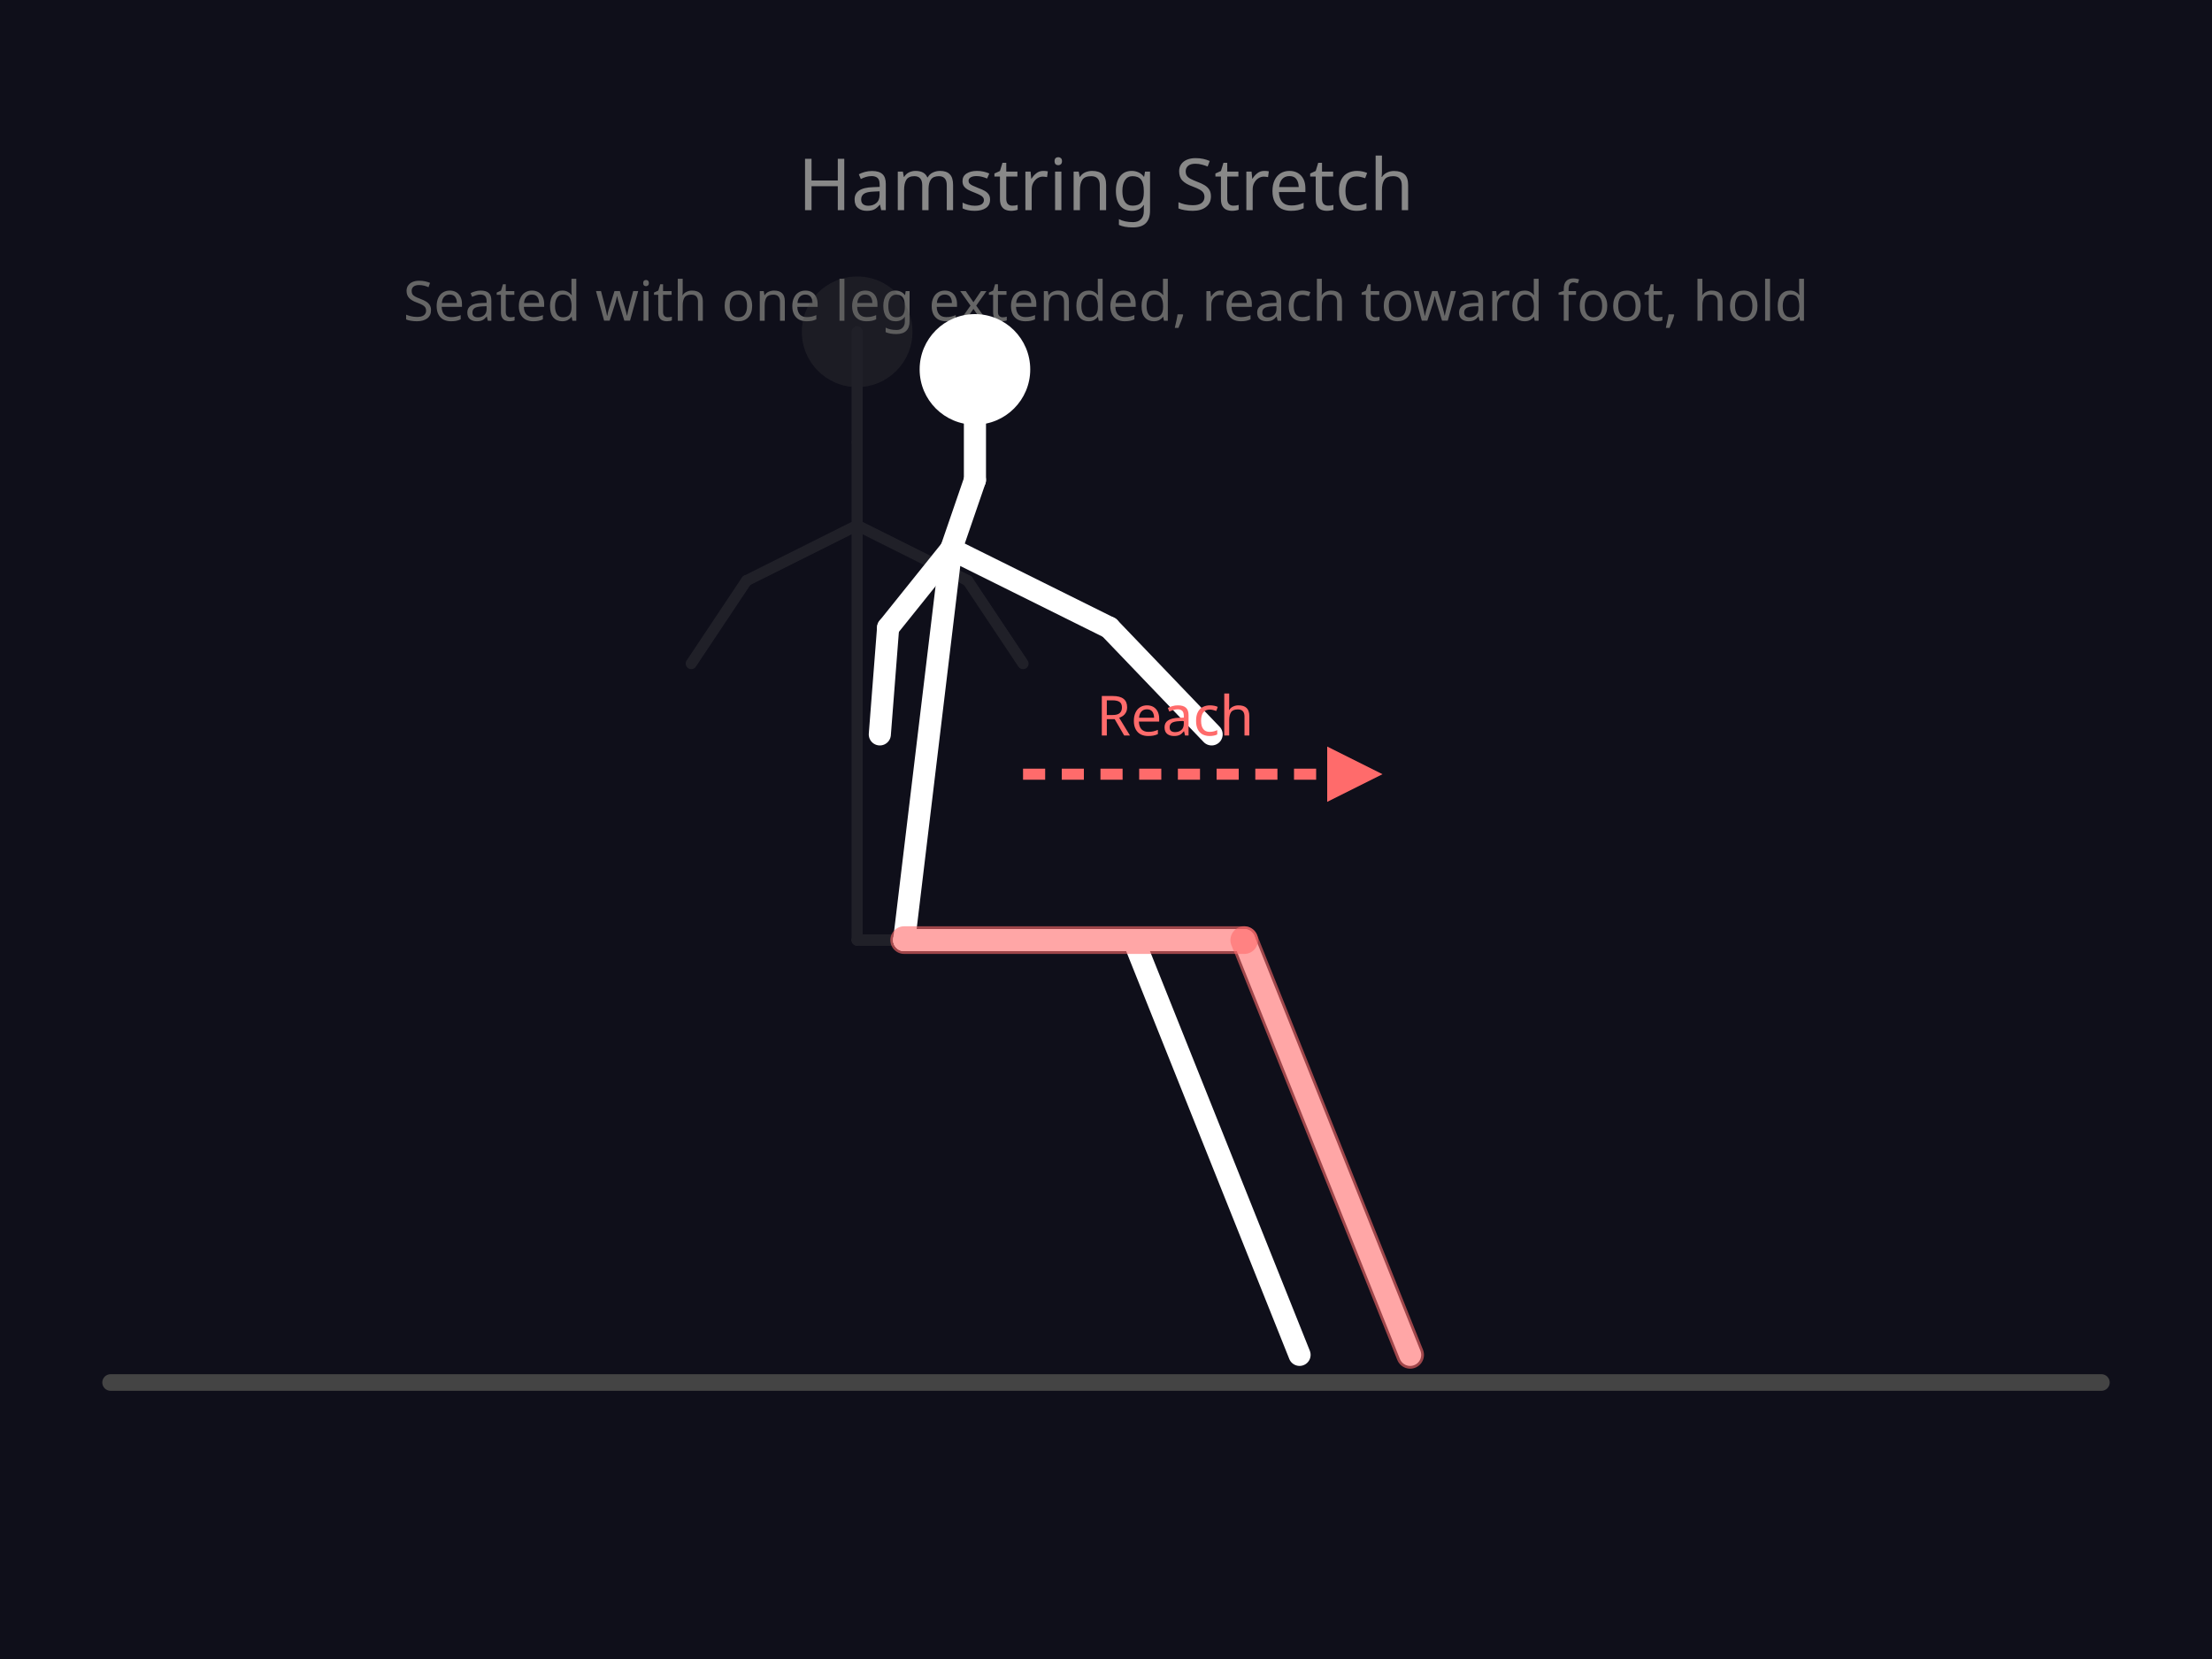
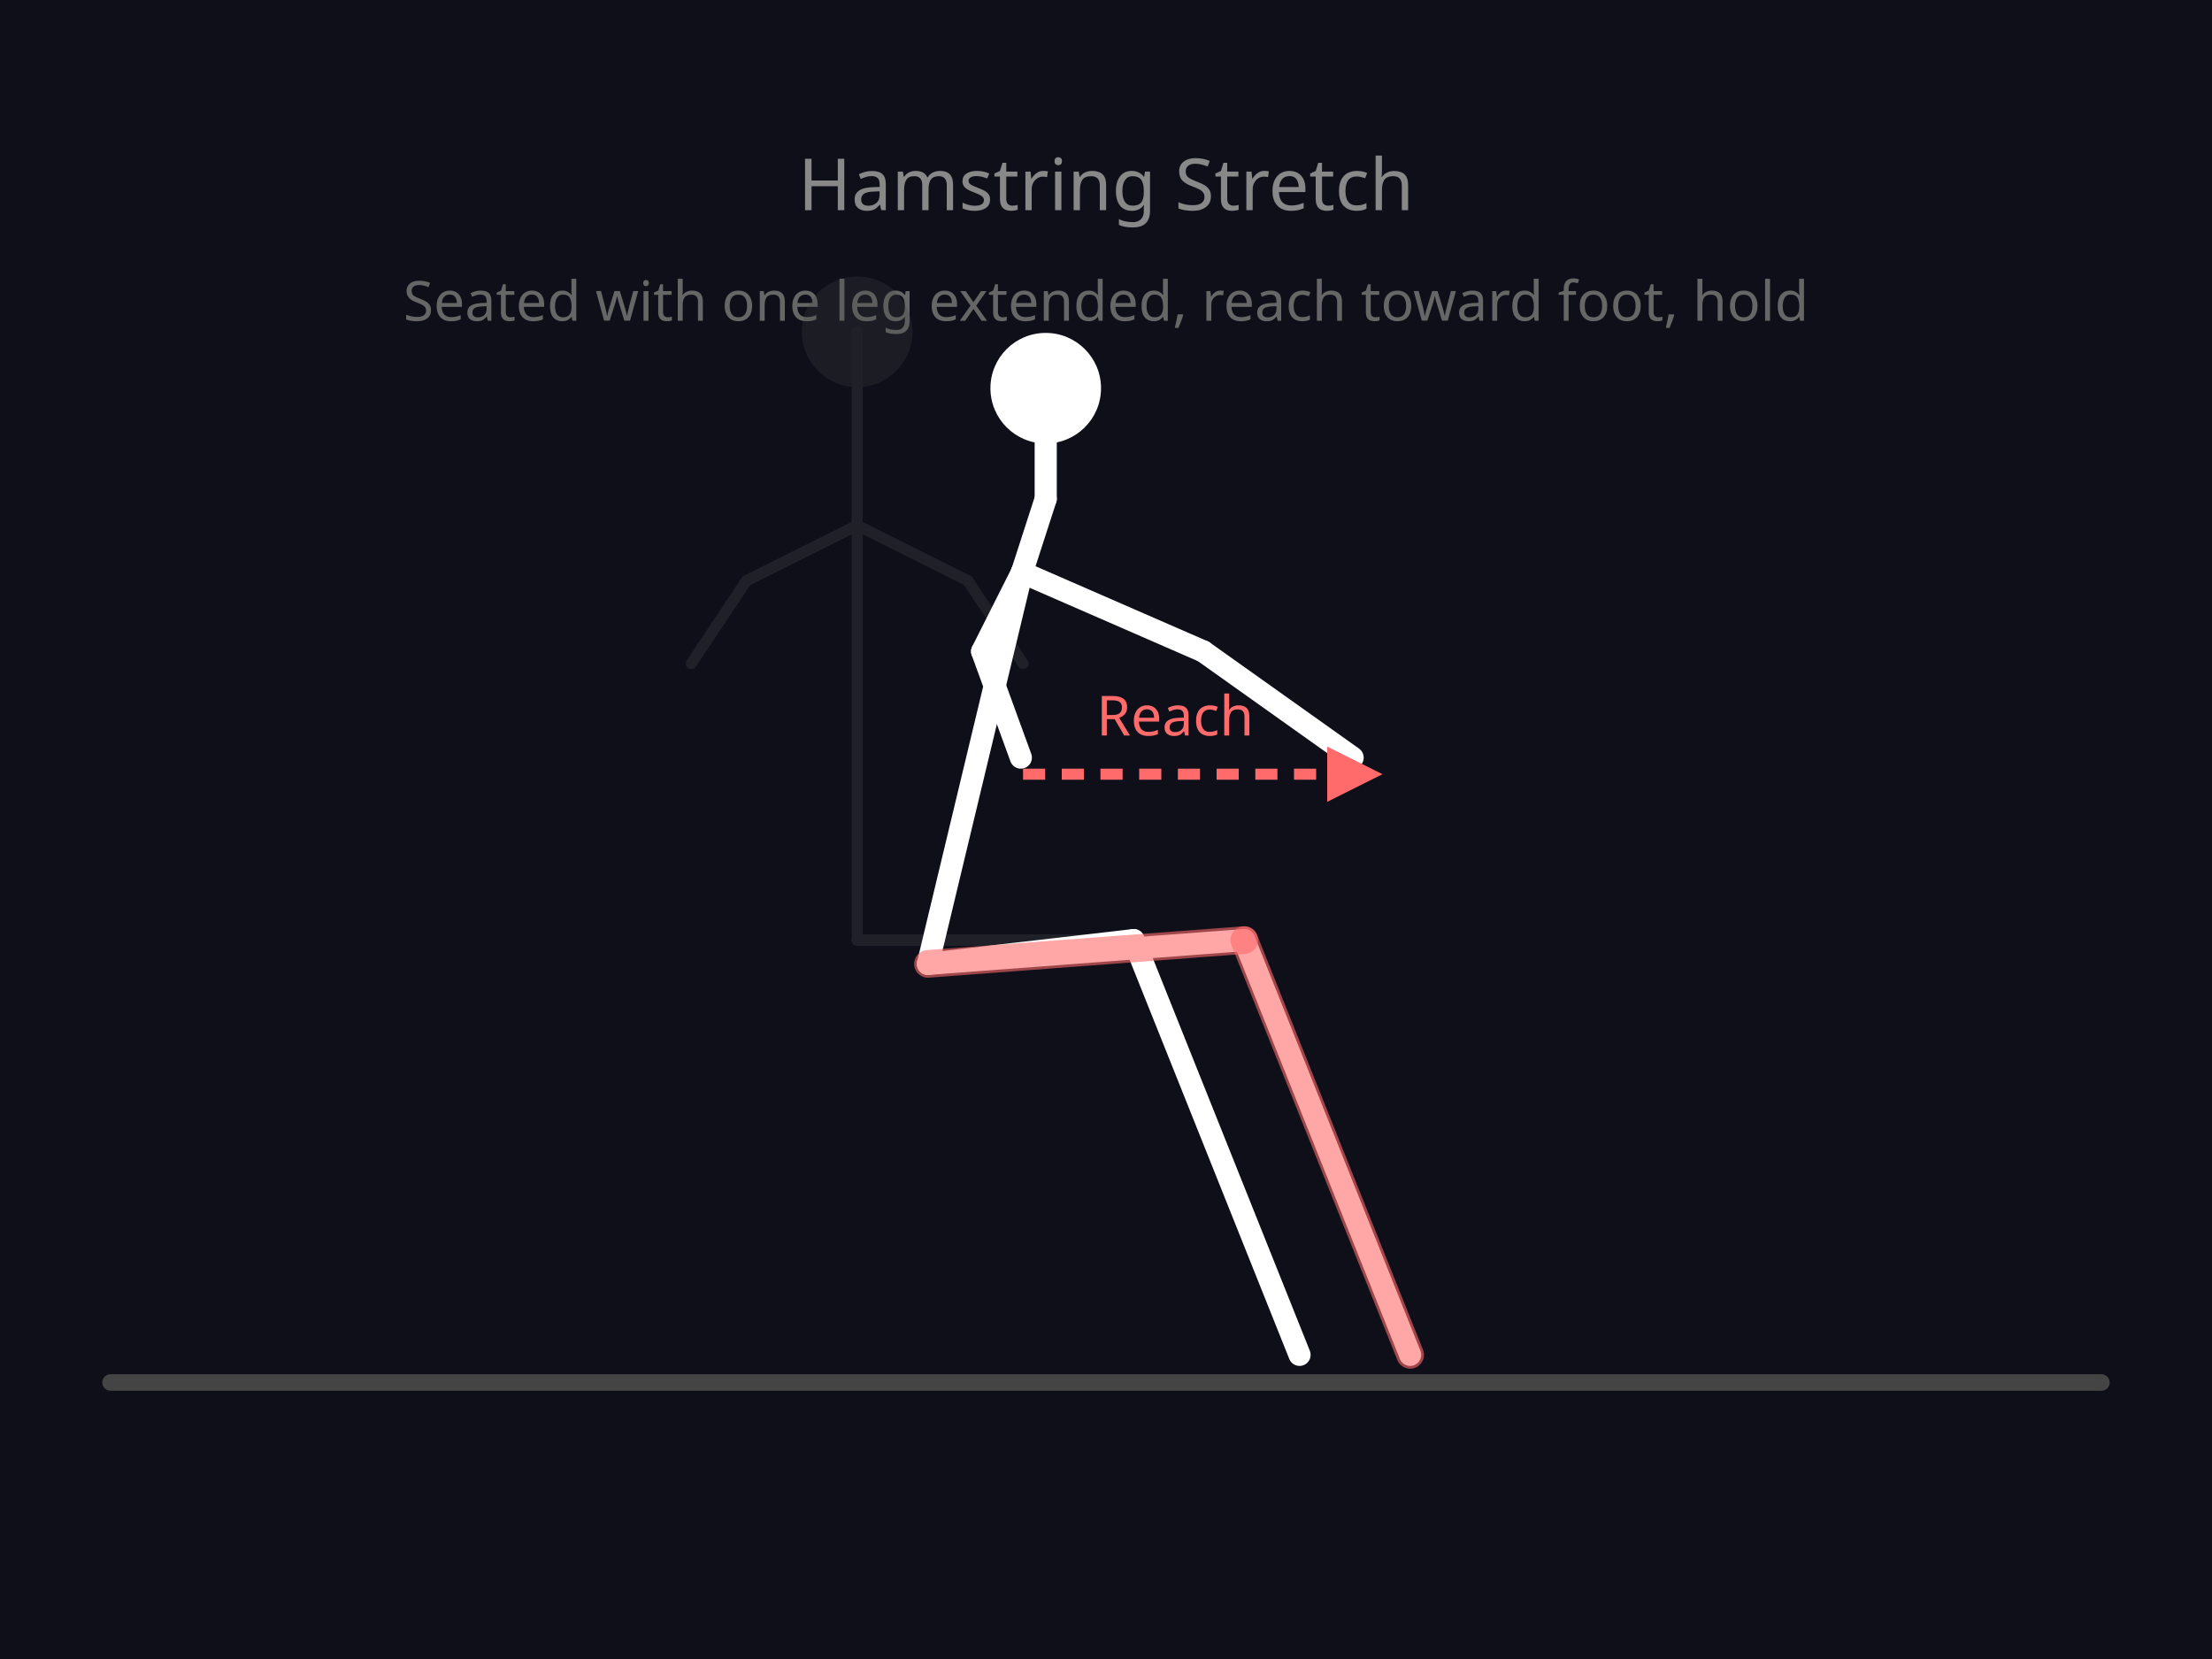
<svg xmlns="http://www.w3.org/2000/svg" viewBox="0 0 400 300">
  <rect width="400" height="300" fill="#0f0f1a" />
  <line x1="20" y1="250" x2="380" y2="250" stroke="#444" stroke-width="3" stroke-linecap="round" />
  <text x="200" y="38" fill="#888" font-size="13" font-family="sans-serif" text-anchor="middle">Hamstring Stretch</text>
  <text x="200" y="58" fill="#666" font-size="10" font-family="sans-serif" text-anchor="middle">Seated with one leg extended, reach toward foot, hold</text>
  <g stroke="#555" stroke-width="2" fill="none" stroke-linecap="round" stroke-linejoin="round" opacity="0.25">
    <circle cx="155" cy="60" r="10" fill="#444" stroke="none" />
    <line x1="155" y1="60" x2="155" y2="80" />
    <line x1="155" y1="80" x2="155" y2="95" />
    <line x1="155" y1="95" x2="155" y2="170" />
    <line x1="155" y1="95" x2="135" y2="105" />
    <line x1="135" y1="105" x2="125" y2="120" />
    <line x1="155" y1="95" x2="175" y2="105" />
    <line x1="175" y1="105" x2="185" y2="120" />
    <line x1="155" y1="170" x2="225" y2="170" />
    <line x1="225" y1="170" x2="255" y2="245" />
    <line x1="155" y1="170" x2="205" y2="170" />
    <line x1="205" y1="170" x2="235" y2="245" />
  </g>
  <g stroke="#FFF" stroke-width="4" fill="none" stroke-linecap="round" stroke-linejoin="round">
-     <circle cx="176.3" cy="66.8" r="10" fill="#FFF" stroke="none" />
-     <line x1="176.3" y1="66.8" x2="176.3" y2="86.8" />
-     <line x1="176.3" y1="86.8" x2="172" y2="99.3" />
-     <line x1="172" y1="99.3" x2="163.5" y2="170" />
-     <line x1="172" y1="99.3" x2="160.6" y2="113.5" />
-     <line x1="160.6" y1="113.5" x2="159.1" y2="132.8" />
-     <line x1="172" y1="99.3" x2="200.6" y2="113.5" />
-     <line x1="200.6" y1="113.5" x2="219.1" y2="132.8" />
-     <line x1="163.5" y1="170" x2="225" y2="170" />
+     <circle cx="189.1" cy="70.2" r="10" fill="#FFF" stroke="none" />
+     <line x1="189.1" y1="70.2" x2="189.1" y2="90.2" />
+     <line x1="189.1" y1="90.2" x2="184.8" y2="103.5" />
+     <line x1="184.8" y1="103.5" x2="167.8" y2="174.3" />
+     <line x1="184.8" y1="103.5" x2="177.6" y2="117.8" />
+     <line x1="177.6" y1="117.8" x2="184.6" y2="137" />
+     <line x1="184.8" y1="103.5" x2="217.6" y2="117.8" />
+     <line x1="217.6" y1="117.8" x2="244.6" y2="137" />
+     <line x1="167.8" y1="174.3" x2="225" y2="170" />
    <line x1="225" y1="170" x2="255" y2="245" />
-     <line x1="163.5" y1="170" x2="205" y2="170" />
+     <line x1="167.8" y1="174.3" x2="205" y2="170" />
    <line x1="205" y1="170" x2="235" y2="245" />
-     <line x1="163.5" y1="170" x2="225" y2="170" stroke="#FF6B6B" stroke-width="5" opacity="0.6" />
+     <line x1="167.8" y1="174.3" x2="225" y2="170" stroke="#FF6B6B" stroke-width="5" opacity="0.6" />
    <line x1="225" y1="170" x2="255" y2="245" stroke="#FF6B6B" stroke-width="5" opacity="0.6" />
  </g>
  <line x1="185" y1="140" x2="240" y2="140" stroke="#FF6B6B" stroke-width="2" stroke-dasharray="4,3" />
  <polygon points="240,135 250,140 240,145" fill="#FF6B6B" />
  <text x="212.5" y="133" fill="#FF6B6B" font-size="10" text-anchor="middle" font-family="sans-serif">Reach</text>
</svg>
